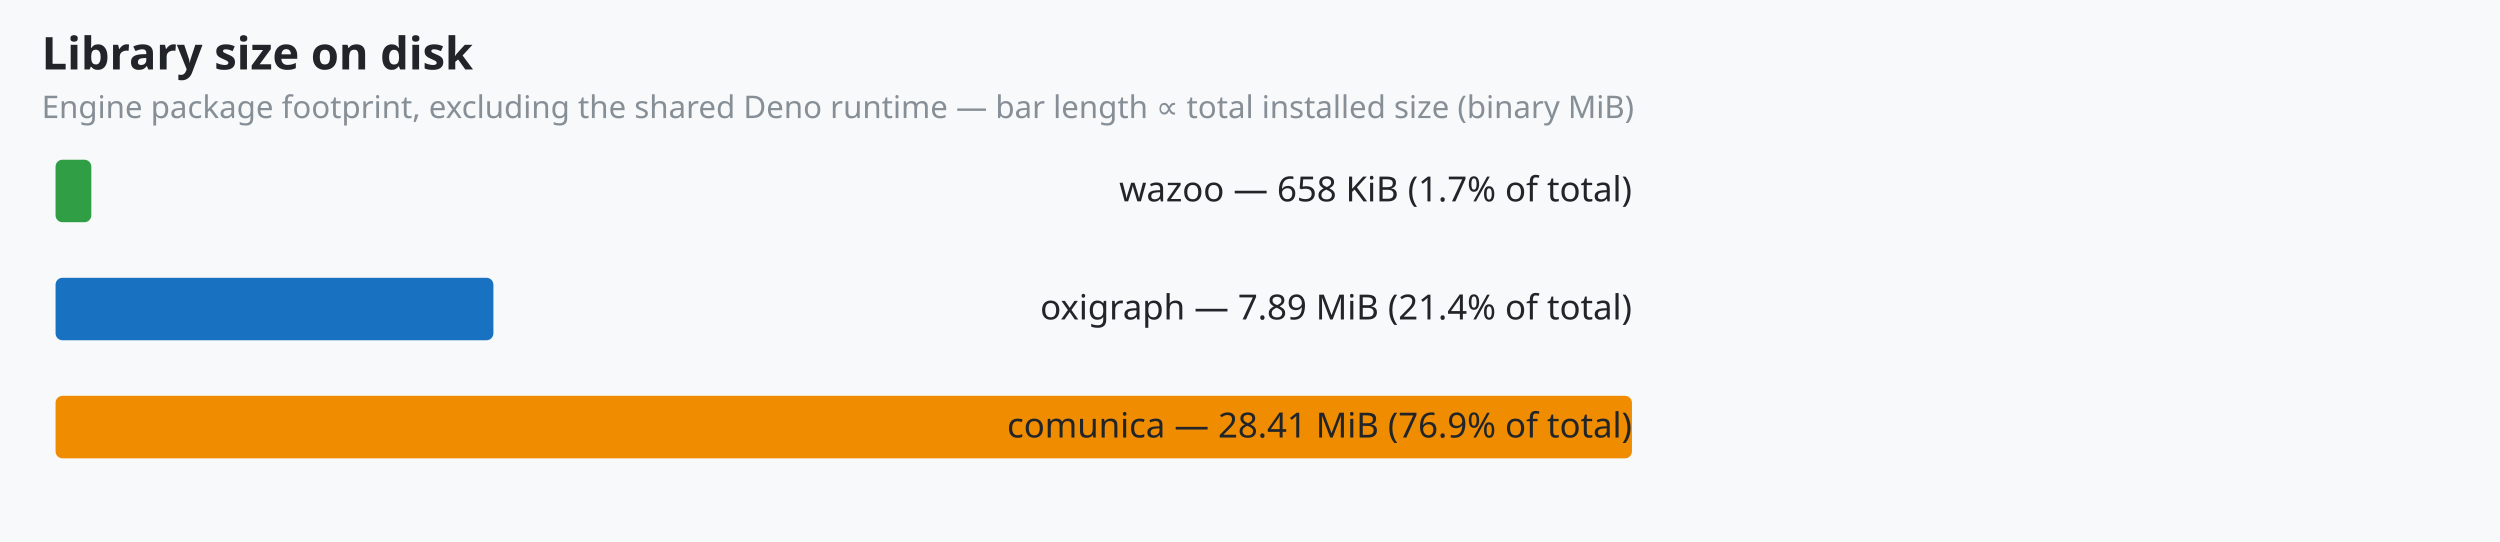
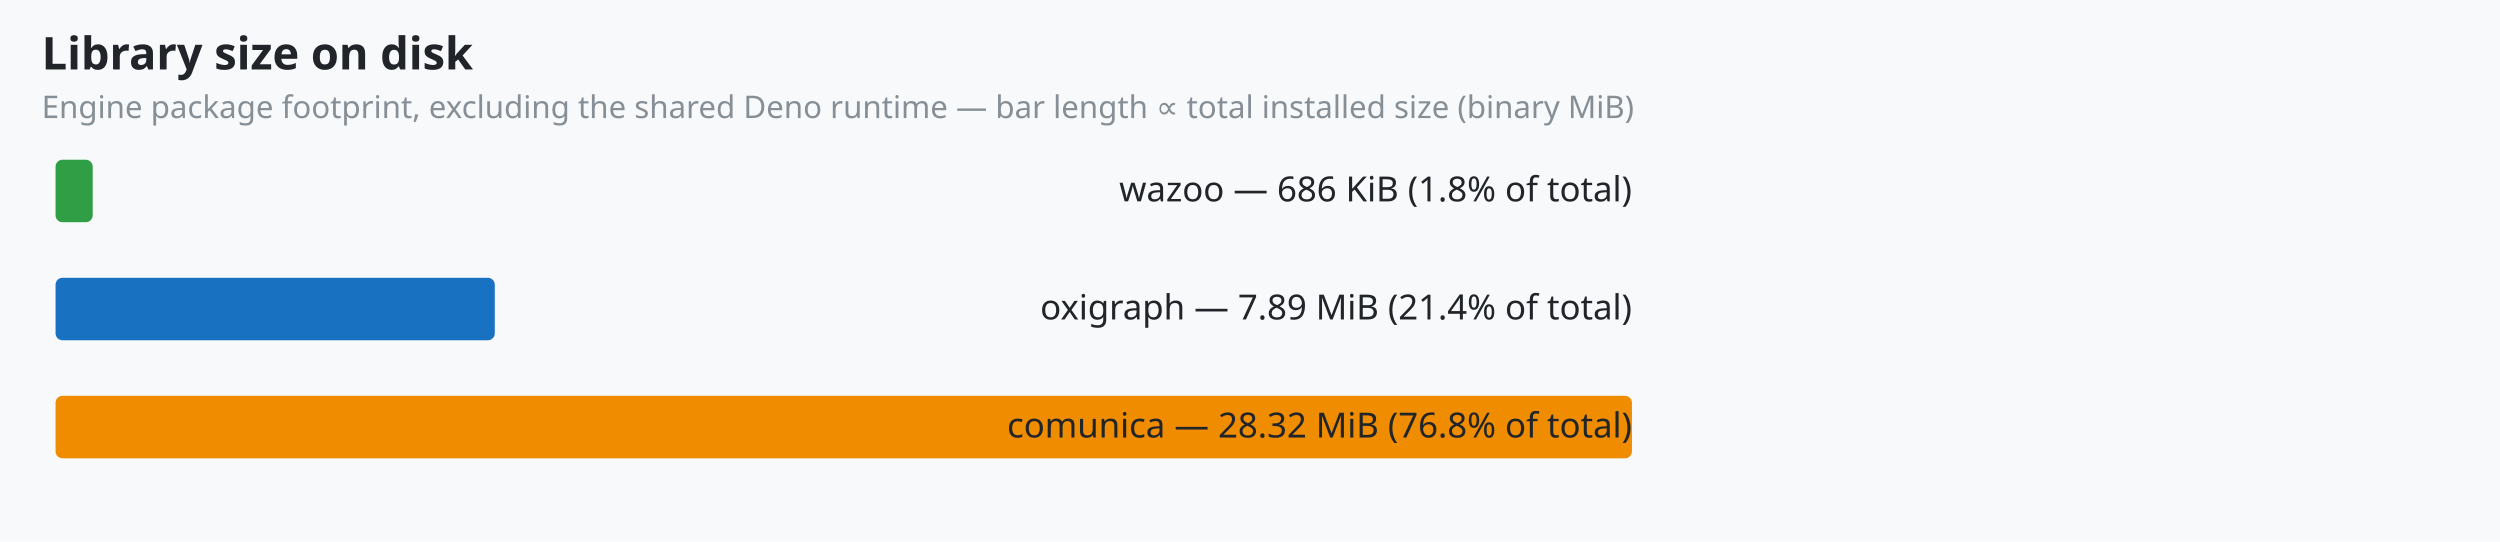
<svg xmlns="http://www.w3.org/2000/svg" viewBox="0 0 720 156" font-family="sans-serif">
  <rect width="720" height="156" fill="#f8f9fa" />
  <text x="12" y="20" font-size="13" font-weight="bold" fill="#212529">Library size on disk</text>
  <text x="12" y="34" font-size="9" fill="#868e96">Engine package footprint, excluding the shared Deno runtime — bar length ∝ total installed size (binary MiB)</text>
-   <rect x="16" y="46" width="10.3" height="18" fill="#2f9e44" rx="2" />
-   <text x="470" y="58.0" text-anchor="end" font-family="sans-serif" font-size="10" fill="#212529">wazoo — 658 KiB (1.7% of total)</text>
-   <rect x="16" y="80" width="126.1" height="18" fill="#1971c2" rx="2" />
+   <rect x="16" y="46" width="10.7" height="18" fill="#2f9e44" rx="2" />
+   <text x="470" y="58.0" text-anchor="end" font-family="sans-serif" font-size="10" fill="#212529">wazoo — 686 KiB (1.8% of total)</text>
+   <rect x="16" y="80" width="126.5" height="18" fill="#1971c2" rx="2" />
  <text x="470" y="92.0" text-anchor="end" font-family="sans-serif" font-size="10" fill="#212529">oxigraph — 7.89 MiB (21.4% of total)</text>
  <rect x="16" y="114" width="454.0" height="18" fill="#f08c00" rx="2" />
-   <text x="470" y="126.0" text-anchor="end" font-family="sans-serif" font-size="10" fill="#212529">comunica — 28.41 MiB (76.9% of total)</text>
+   <text x="470" y="126.0" text-anchor="end" font-family="sans-serif" font-size="10" fill="#212529">comunica — 28.32 MiB (76.8% of total)</text>
</svg>
